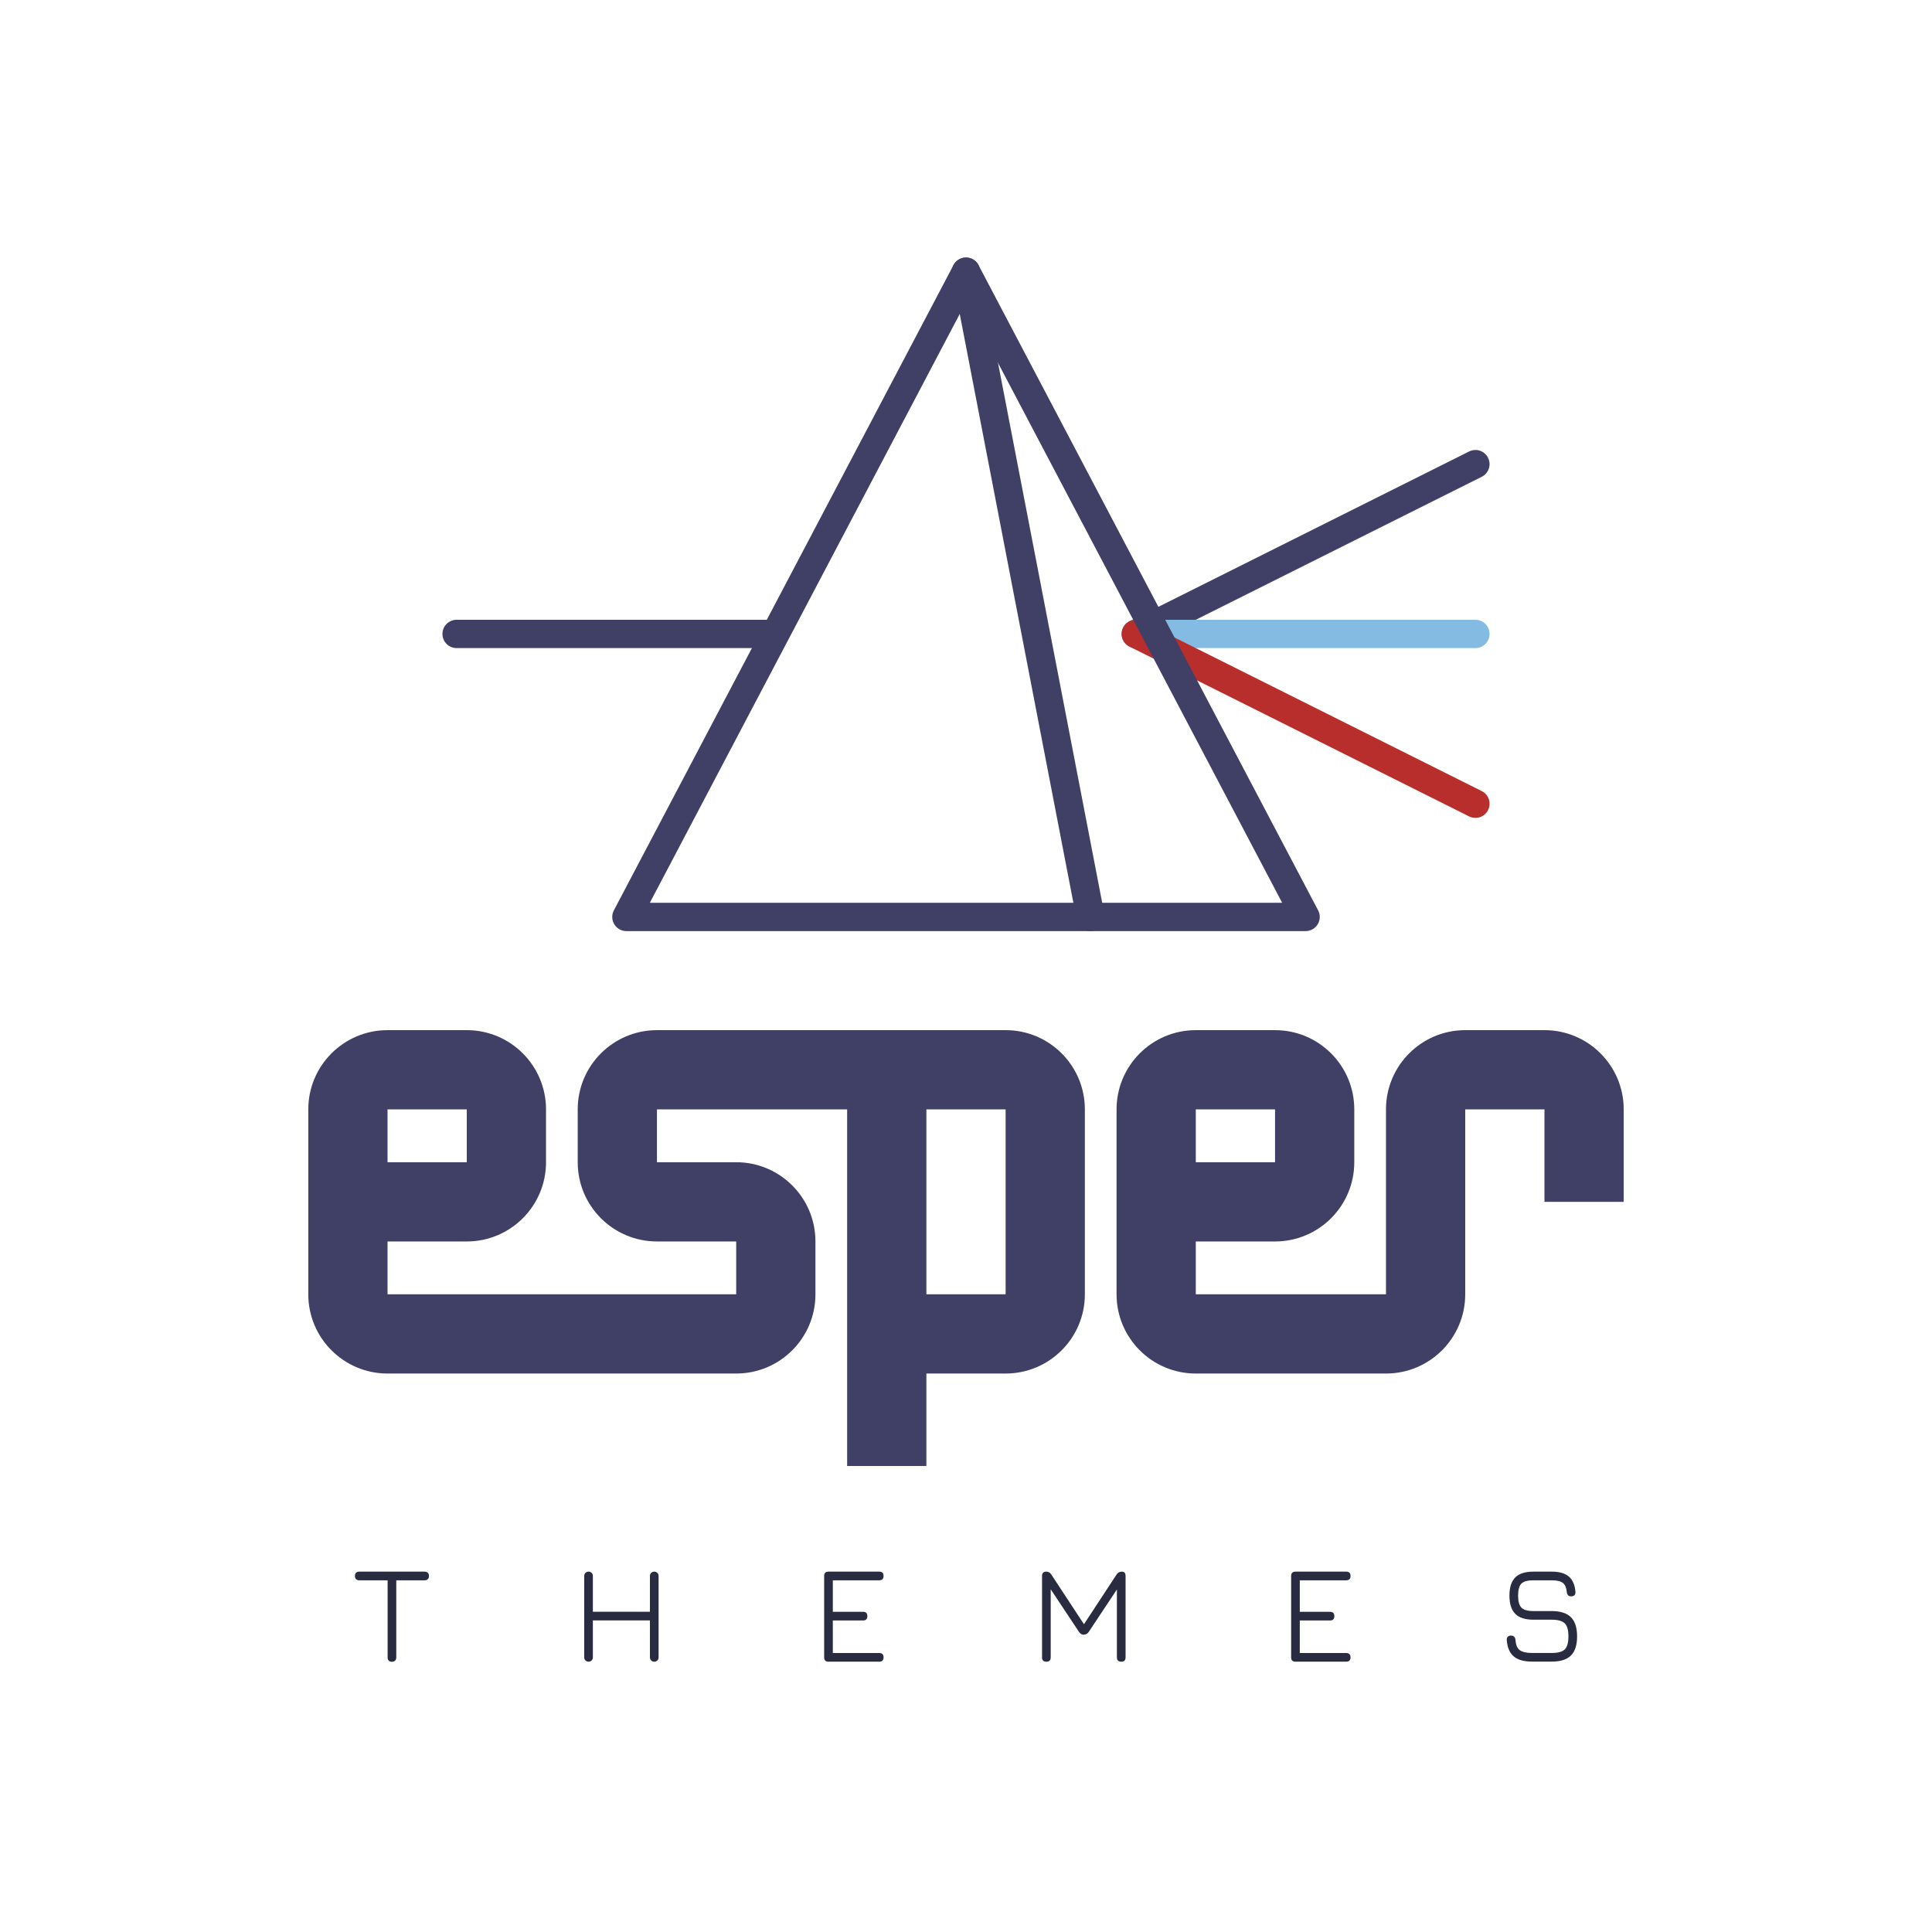
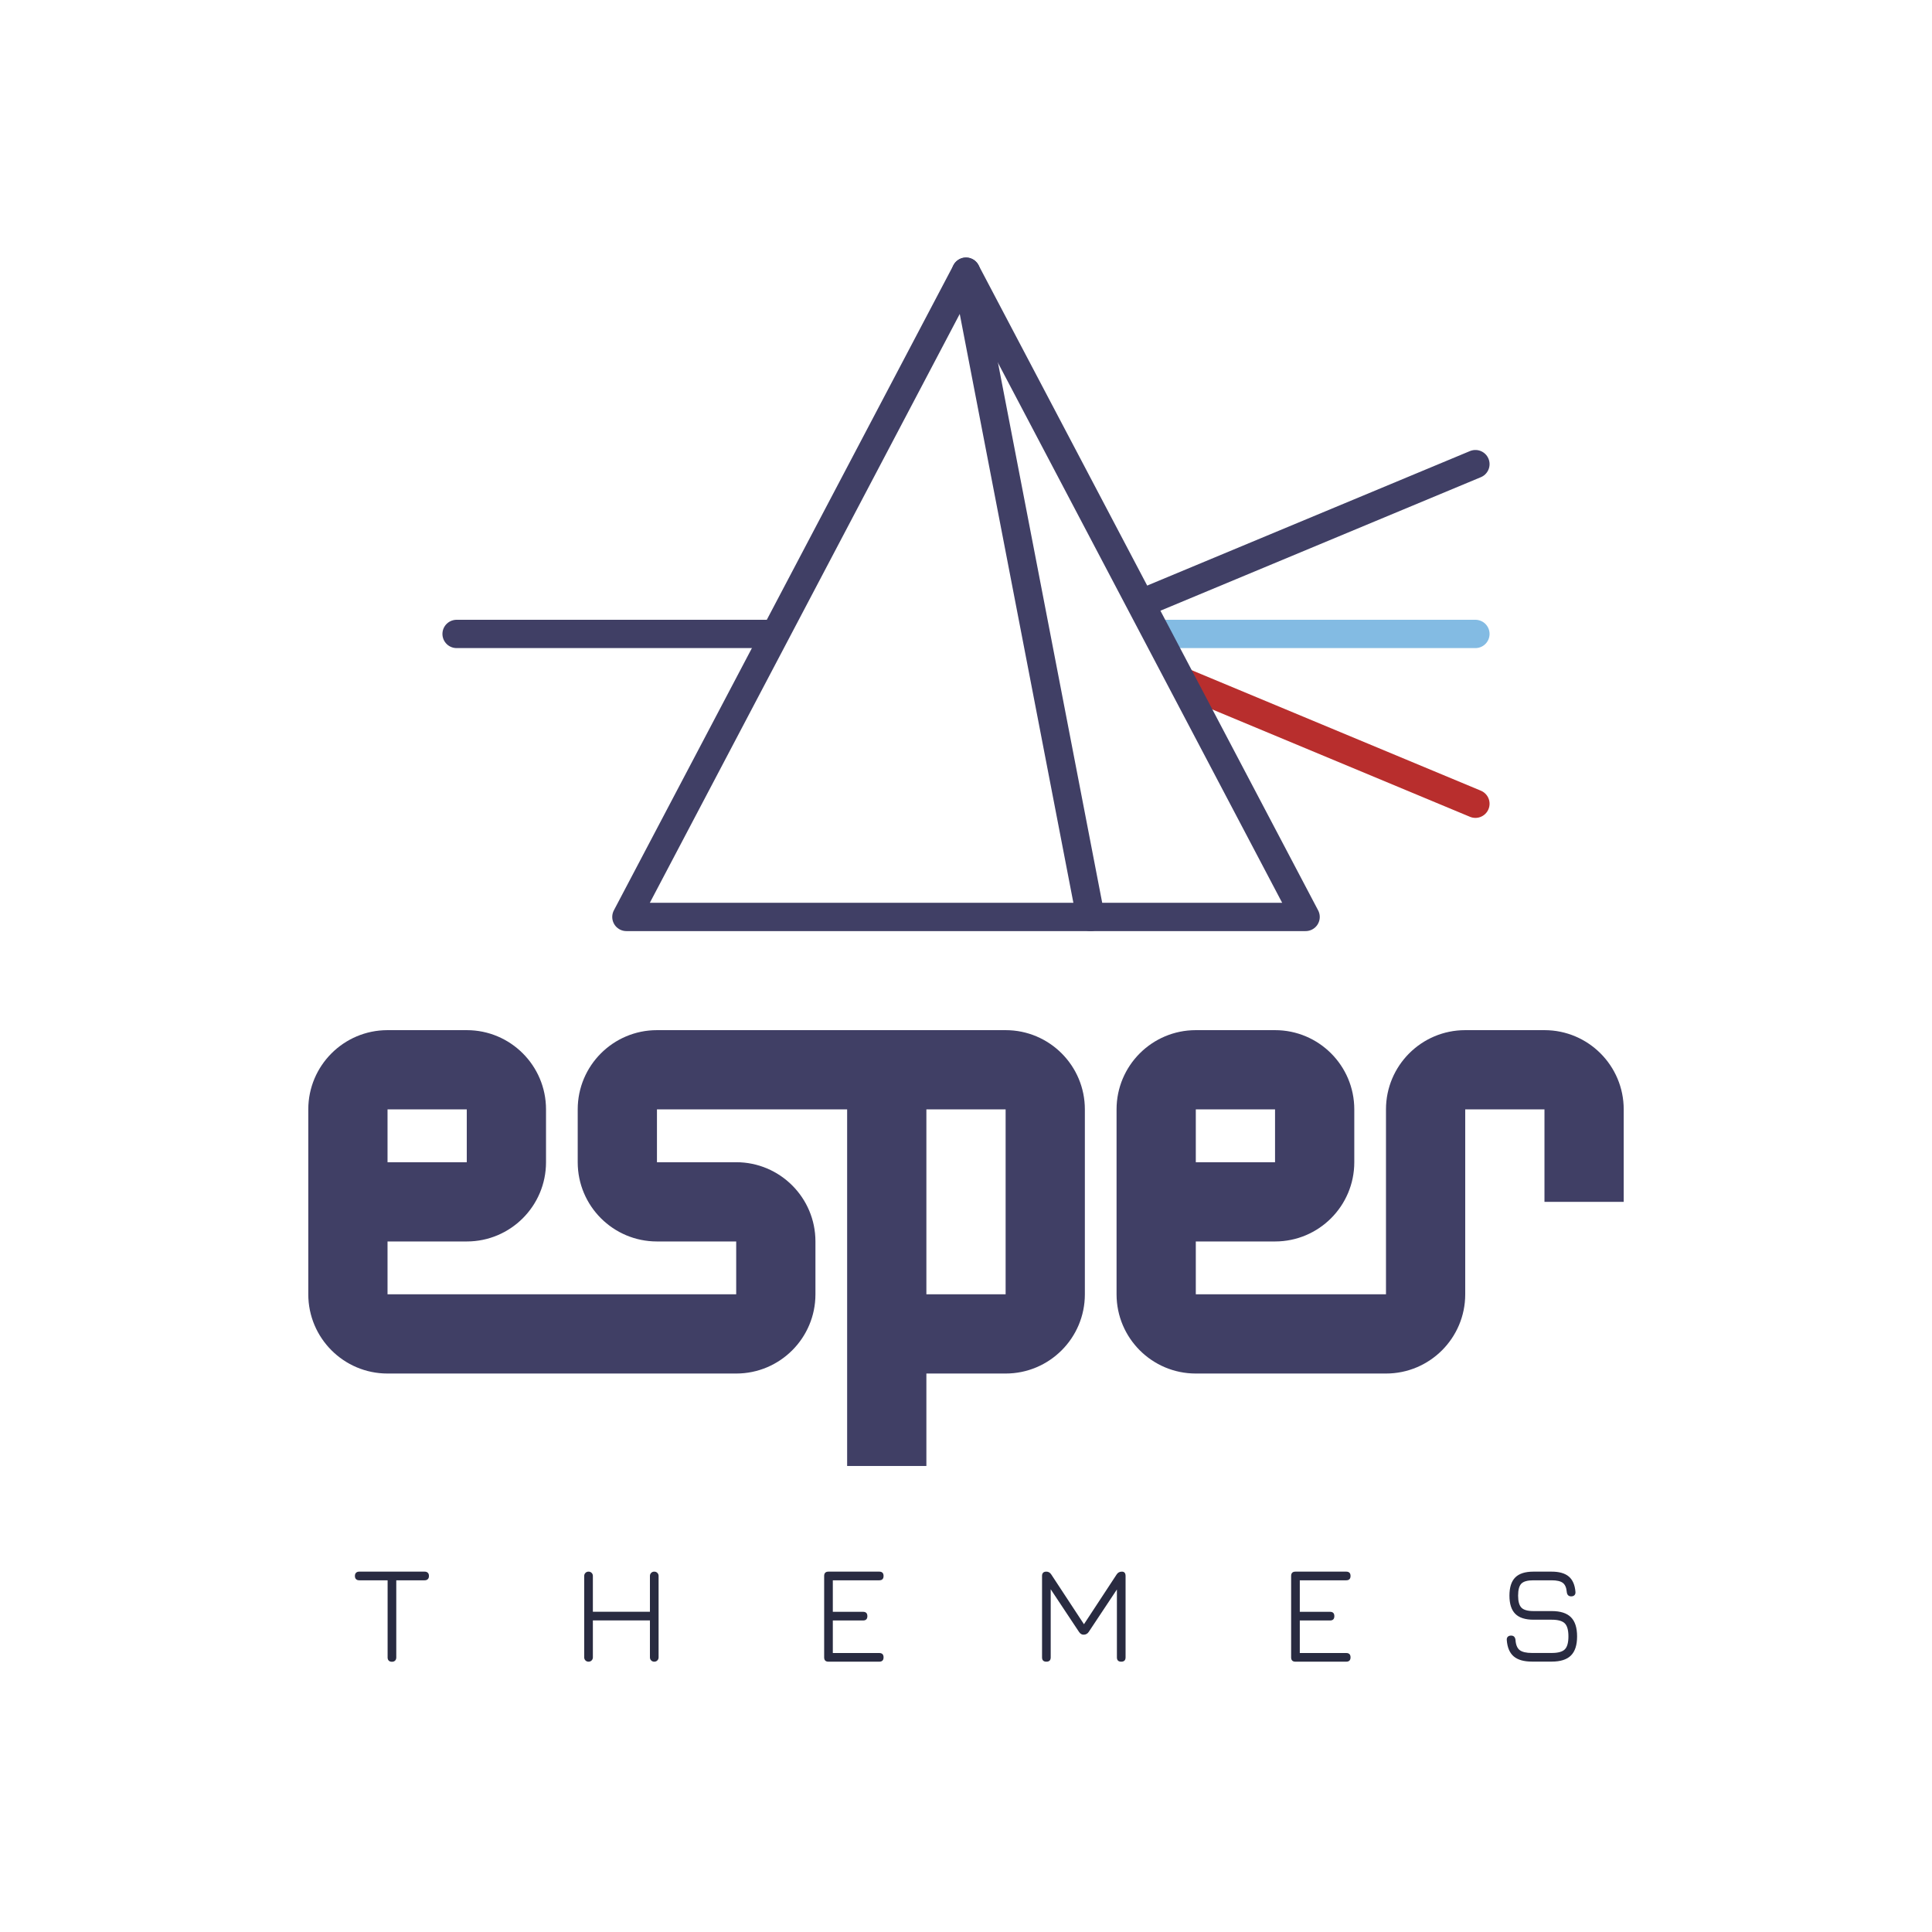
<svg xmlns="http://www.w3.org/2000/svg" viewBox="0 0 1024 1024" role="img" aria-label="Esper Themes">
  <g transform="translate(212 36) scale(3)" fill="none" stroke="#403F65" stroke-width="5" stroke-linejoin="round" stroke-linecap="round">
-     <line x1="130" y1="100" x2="190" y2="70" stroke="#403F65" />
-     <line x1="130" y1="100" x2="190" y2="100" stroke="#83BBE3" />
-     <line x1="130" y1="100" x2="190" y2="130" stroke="#B82E2D" />
-     <line x1="10" y1="100" x2="66" y2="100" />
+     <defs>
+       <clipPath id="prism-out">
+         <polygon points="100,36 160,150 200,150 200,36" />
+         <polygon points="100,36 40,150 0,150 0,36" />
+       </clipPath>
+     </defs>
+     <g clip-path="url(#prism-out)">
+       <line x1="118" y1="100" x2="190" y2="70" stroke="#403F65" />
+       <line x1="118" y1="100" x2="190" y2="100" stroke="#83BBE3" />
+       <line x1="118" y1="100" x2="190" y2="130" stroke="#B82E2D" />
+       <line x1="10" y1="100" x2="80" y2="100" />
+     </g>
    <polygon points="100,36 40,150 160,150" />
    <line x1="100" y1="36" x2="122" y2="150" />
  </g>
  <g transform="translate(30.4 567) scale(1.4)">
    <g fill="#403F65">
      <path d="M110.0,65.0 L155.0,65.0 A30,30 0 0 0 185.0,35.0 L185.0,15.0 A30,30 0 0 0 155.0,-15.0 L125.0,-15.0 A30,30 0 0 0 95.0,15.0 L95.0,85.0 A30,30 0 0 0 125.0,115.0 L257.0,115.0 A30,30 0 0 0 287.0,85.0 L287.0,65.0 A30,30 0 0 0 257.0,35.0 L227.0,35.0 L227.0,15.0 L359.0,15.0 L359.0,85.0 L314.0,85.0 L314.0,115.0 L359.0,115.0 A30,30 0 0 0 389.0,85.0 L389.0,15.0 A30,30 0 0 0 359.0,-15.0 L227.0,-15.0 A30,30 0 0 0 197.0,15.0 L197.0,35.0 A30,30 0 0 0 227.0,65.0 L257.0,65.0 L257.0,85.0 L125.0,85.0 L125.0,15.0 L155.0,15.0 L155.0,35.0 L110.0,35.0 Z" />
      <rect x="299.0" y="0" width="30" height="150" />
      <path d="M416.0,65.0 L461.0,65.0 A30,30 0 0 0 491.0,35.0 L491.0,15.0 A30,30 0 0 0 461.0,-15.0 L431.0,-15.0 A30,30 0 0 0 401.0,15.0 L401.0,85.0 A30,30 0 0 0 431.0,115.0 L503.0,115.0 A30,30 0 0 0 533.0,85.0 L533.0,15.0 L563.0,15.0 L563.0,50.0 L593.0,50.0 L593.0,15.0 A30,30 0 0 0 563.0,-15.0 L533.0,-15.0 A30,30 0 0 0 503.0,15.0 L503.0,85.0 L431.0,85.0 L431.0,15.0 L461.0,15.0 L461.0,35.0 L416.0,35.0 Z" />
    </g>
    <path fill="#040620" fill-opacity="0.85" transform="translate(111.51 224.09)" d="M15.16 0.03L15.16 0.03Q14.38 0.03 13.95-0.40Q13.52-0.83 13.52-1.61L13.52-1.61L13.52-30.81L2.78-30.81Q2.00-30.81 1.57-31.24Q1.14-31.67 1.14-32.45L1.14-32.45Q1.14-33.23 1.57-33.66Q2.00-34.09 2.78-34.09L2.78-34.09L27.53-34.09Q28.31-34.09 28.74-33.66Q29.17-33.23 29.17-32.45L29.17-32.45Q29.17-31.67 28.74-31.24Q28.31-30.81 27.53-30.81L27.53-30.81L16.80-30.81L16.80-1.61Q16.80-0.86 16.37-0.42Q15.94 0.03 15.16 0.03ZM89.59 0L89.59 0Q88.89 0 88.42-0.47Q87.95-0.94 87.95-1.64L87.95-1.64L87.95-32.45Q87.95-33.15 88.42-33.62Q88.89-34.09 89.59-34.09L89.59-34.09Q90.29-34.09 90.76-33.62Q91.23-33.15 91.23-32.45L91.23-32.45L91.23-18.90L112.83-18.90L112.83-32.45Q112.83-33.15 113.30-33.62Q113.77-34.09 114.47-34.09L114.47-34.09Q115.17-34.09 115.64-33.62Q116.11-33.15 116.11-32.45L116.11-32.45L116.11-1.64Q116.11-0.94 115.64-0.47Q115.17 0 114.47 0L114.47 0Q113.77 0 113.30-0.47Q112.83-0.94 112.83-1.64L112.83-1.64L112.83-15.63L91.23-15.63L91.23-1.64Q91.23-0.94 90.76-0.47Q90.29 0 89.59 0ZM199.64 0L180.43 0Q178.79 0 178.79-1.64L178.79-1.64L178.79-32.45Q178.79-34.09 180.43-34.09L180.43-34.09L199.64-34.09Q201.28-34.09 201.28-32.45L201.28-32.45Q201.28-30.81 199.64-30.81L199.64-30.81L182.07-30.81L182.07-18.88L193.51-18.88Q195.15-18.88 195.15-17.24L195.15-17.24Q195.15-15.60 193.51-15.60L193.51-15.60L182.07-15.60L182.07-3.28L199.64-3.28Q201.28-3.28 201.28-1.64L201.28-1.64Q201.28 0 199.64 0L199.64 0ZM262.92 0L262.92 0Q261.28 0 261.28-1.64L261.28-1.64L261.28-32.45Q261.28-34.09 262.92-34.09L262.92-34.09Q264.07-34.09 264.77-33.02L264.77-33.02L277.48-13.68L276.75-13.57L289.52-33.02Q290.20-34.09 291.50-34.09L291.50-34.09Q292.90-34.09 292.90-32.45L292.90-32.45L292.90-1.64Q292.90 0 291.26 0L291.26 0Q289.62 0 289.62-1.64L289.62-1.64L289.62-29.17L290.61-28.83L278.96-11.28Q278.26-10.22 276.99-10.22L276.99-10.22Q275.97-10.22 275.27-11.28L275.27-11.28L263.62-28.83L264.56-28.52L264.56-1.64Q264.56 0 262.92 0ZM376.43 0L357.22 0Q355.58 0 355.58-1.64L355.58-1.64L355.58-32.45Q355.58-34.09 357.22-34.09L357.22-34.09L376.43-34.09Q378.07-34.09 378.07-32.45L378.07-32.45Q378.07-30.81 376.43-30.81L376.43-30.81L358.86-30.81L358.86-18.88L370.30-18.88Q371.94-18.88 371.94-17.24L371.94-17.24Q371.94-15.60 370.30-15.60L370.30-15.60L358.86-15.60L358.86-3.28L376.43-3.28Q378.07-3.28 378.07-1.64L378.07-1.64Q378.07 0 376.43 0L376.43 0ZM454.25-0.03L446.76-0.03Q442.18-0.03 439.85-2.00Q437.53-3.98 437.22-8.19L437.22-8.19Q437.16-9.00 437.61-9.44Q438.05-9.88 438.83-9.88L438.83-9.88Q439.61-9.88 440.01-9.46Q440.41-9.05 440.52-8.27L440.52-8.27Q440.70-5.49 442.10-4.39Q443.51-3.30 446.76-3.30L446.76-3.30L454.25-3.30Q457.83-3.30 459.20-4.67Q460.56-6.03 460.56-9.57L460.56-9.57Q460.56-13.16 459.17-14.52Q457.78-15.89 454.25-15.89L454.25-15.89L447.36-15.89Q442.65-15.89 440.44-18.11Q438.23-20.33 438.23-25.01L438.23-25.01Q438.23-29.69 440.43-31.89Q442.62-34.09 447.30-34.09L447.30-34.09L454.22-34.09Q458.51-34.09 460.71-32.23Q462.90-30.37 463.22-26.42L463.22-26.42Q463.29-25.64 462.85-25.18Q462.41-24.73 461.60-24.73L461.60-24.73Q460.85-24.73 460.43-25.16Q460.02-25.58 459.94-26.34L459.94-26.34Q459.73-28.86 458.43-29.84Q457.13-30.81 454.22-30.81L454.22-30.81L447.30-30.81Q443.98-30.81 442.74-29.55Q441.51-28.29 441.51-25.01L441.51-25.01Q441.51-21.74 442.77-20.45Q444.03-19.16 447.36-19.16L447.36-19.16L454.25-19.16Q459.16-19.16 461.50-16.84Q463.84-14.51 463.84-9.57L463.84-9.57Q463.84-4.65 461.51-2.34Q459.19-0.03 454.25-0.03L454.25-0.03Z" />
  </g>
</svg>
